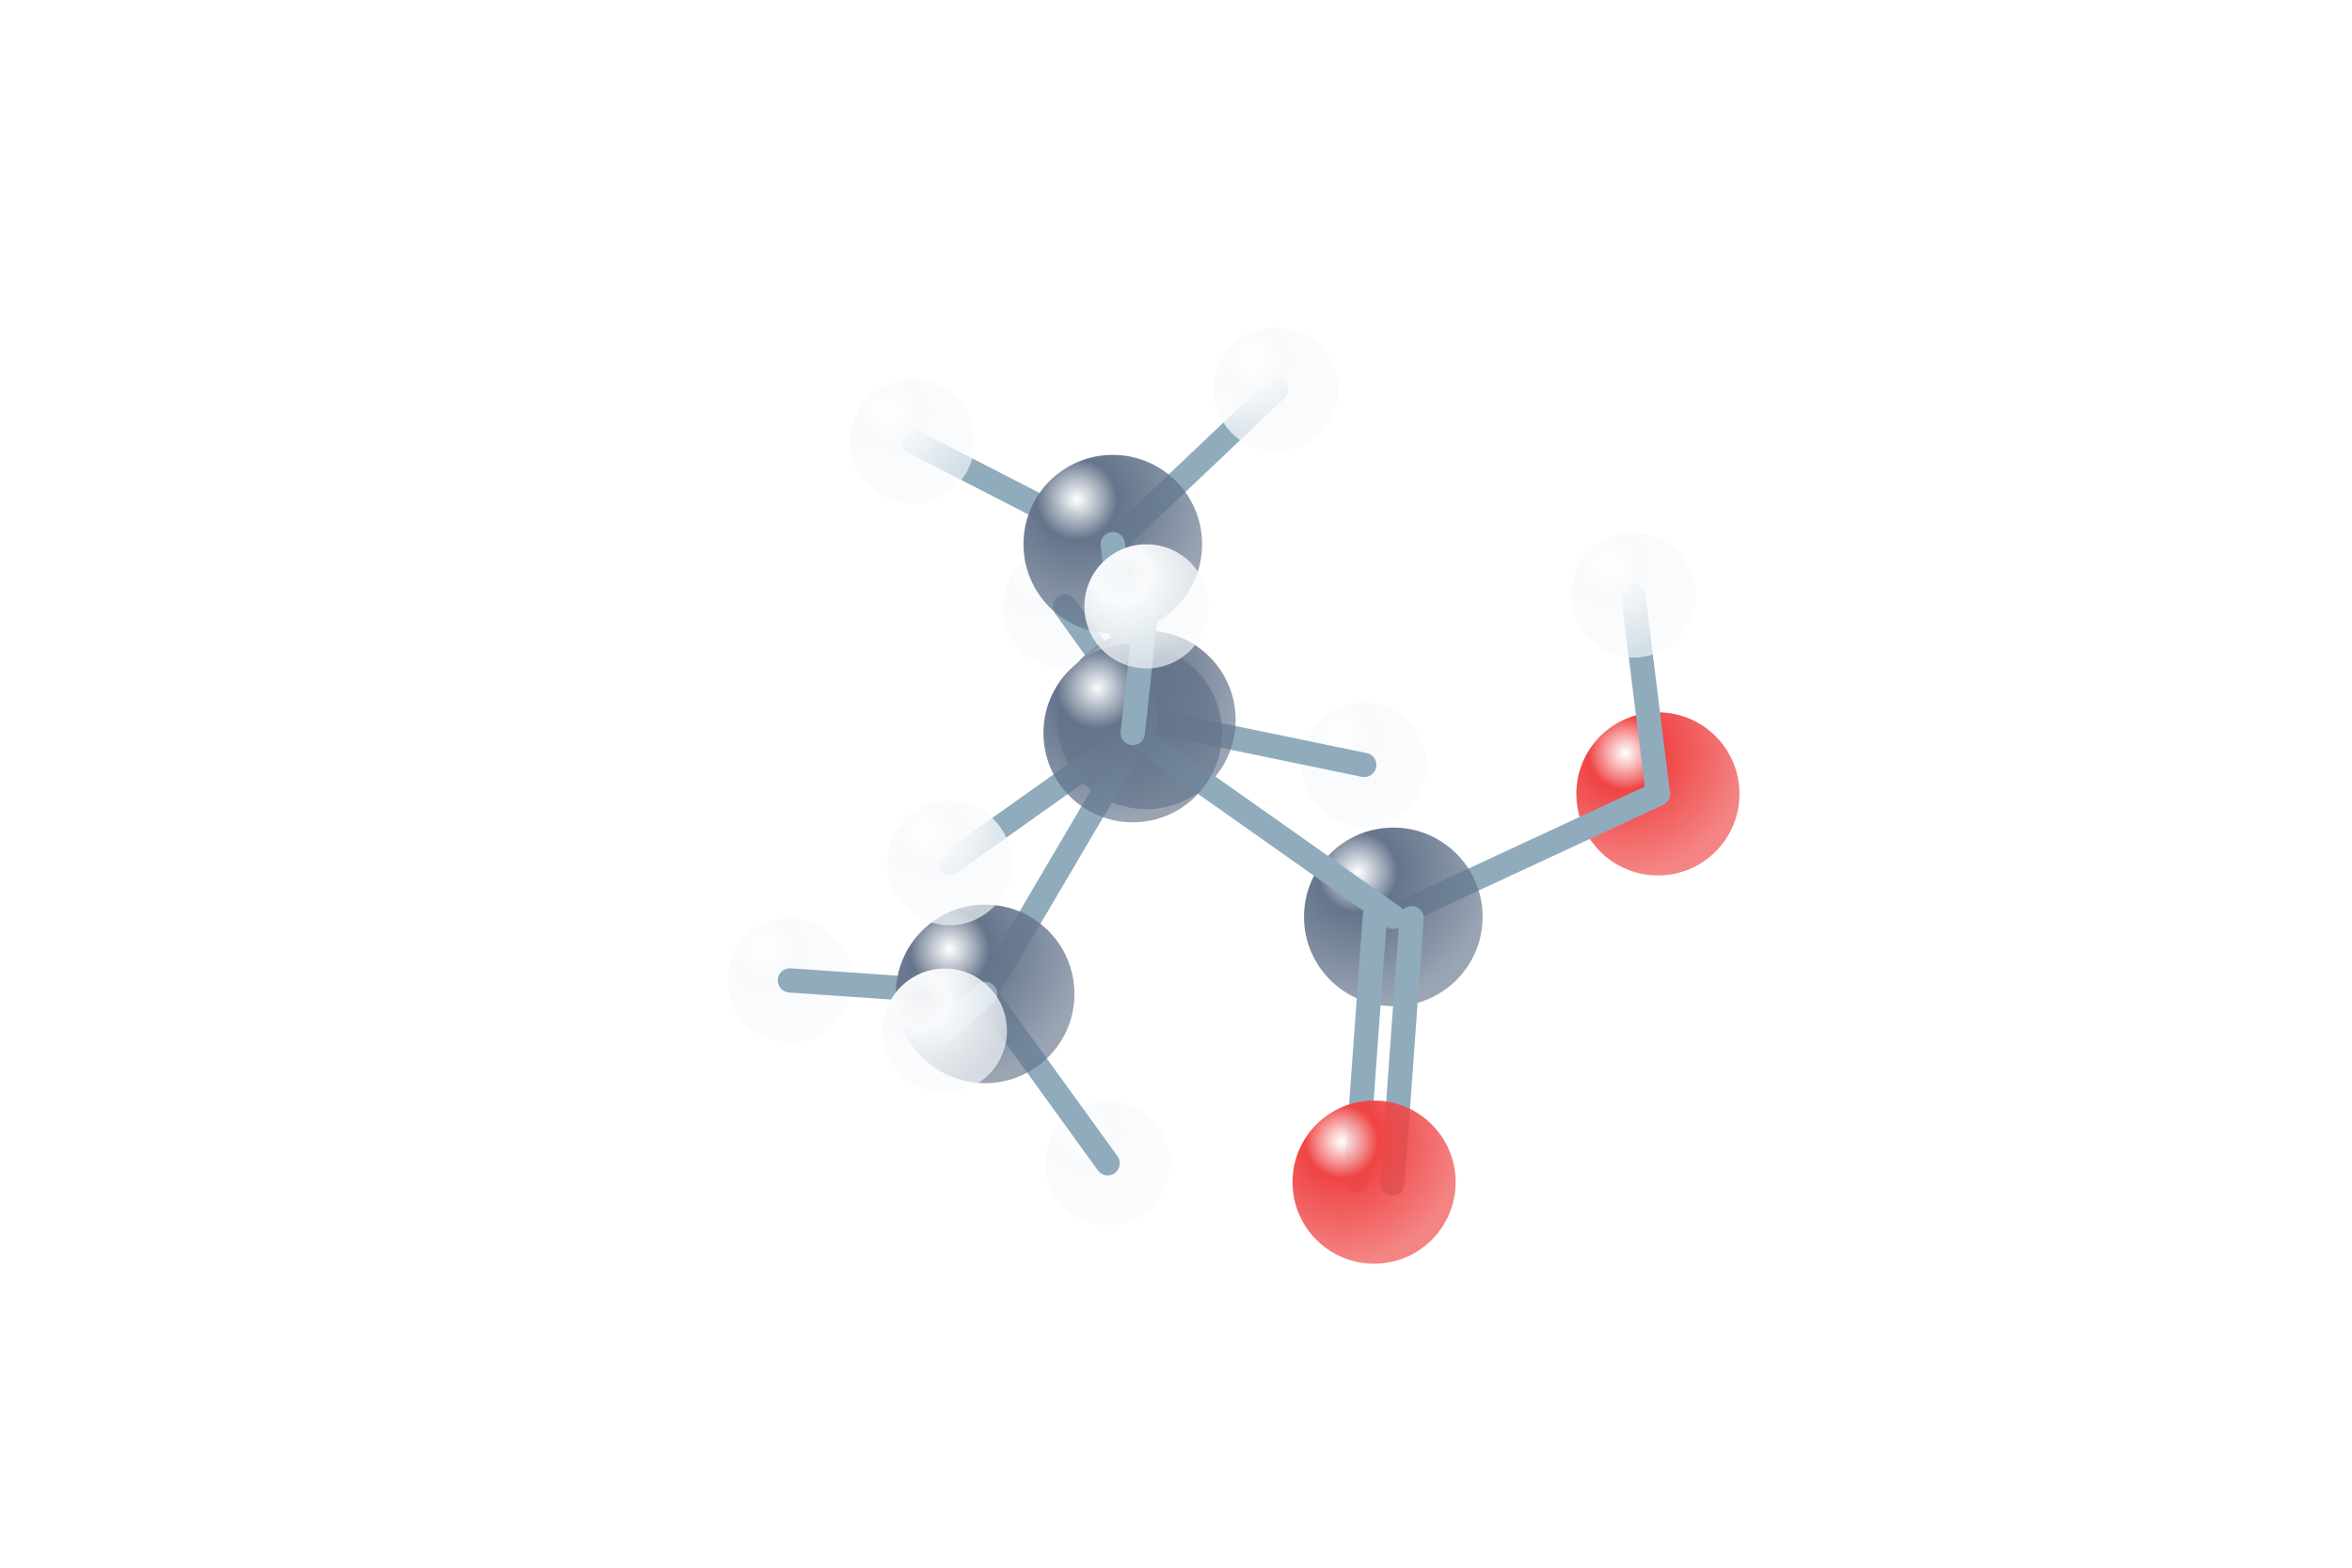
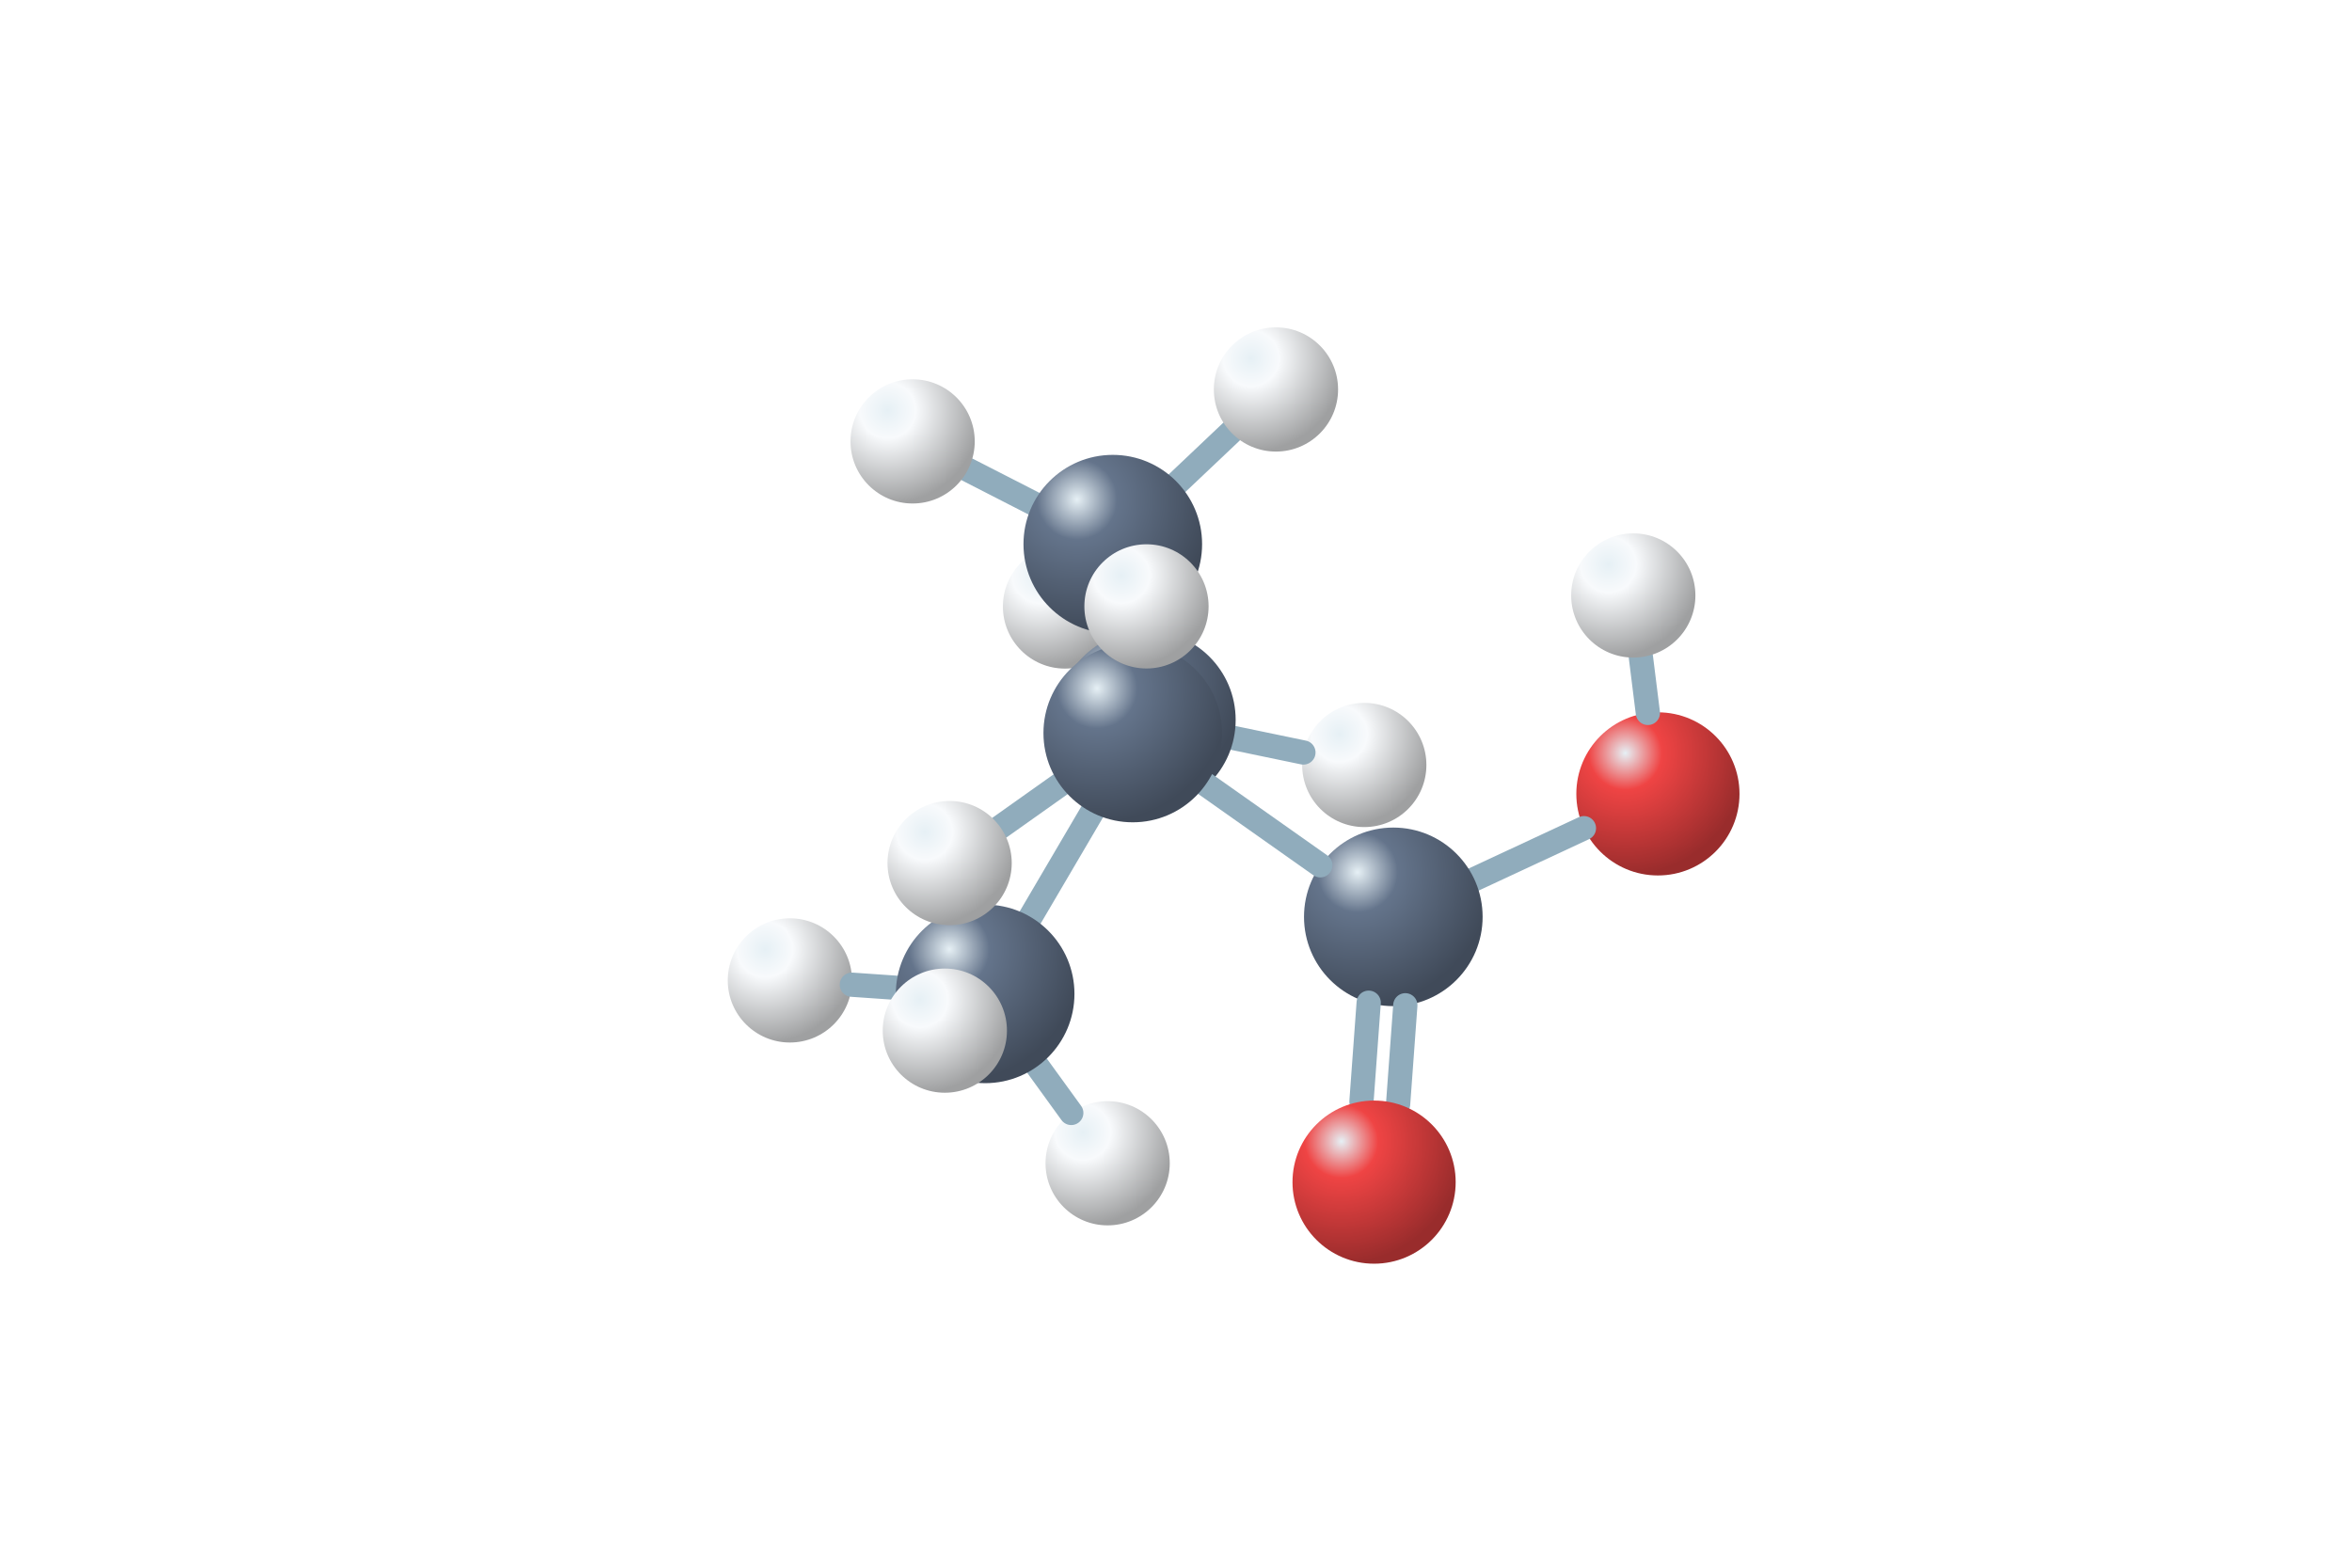
<svg xmlns="http://www.w3.org/2000/svg" viewBox="0 0 192 128">
  <defs>
    <radialGradient id="C" cx="30%" cy="25%" r="75%">
-       <stop stop-color="#fff" stop-opacity=".9" />
+       <stop stop-color="#e6f0f5" />
      <stop offset=".3" stop-color="#64748b" />
-       <stop offset="1" stop-color="#64748b" stop-opacity=".65" />
+       <stop offset="1" stop-color="#404a59" />
    </radialGradient>
    <radialGradient id="O" cx="30%" cy="25%" r="75%">
-       <stop stop-color="#fff" stop-opacity=".9" />
+       <stop stop-color="#e6f0f5" />
      <stop offset=".3" stop-color="#ef4444" />
-       <stop offset="1" stop-color="#ef4444" stop-opacity=".65" />
+       <stop offset="1" stop-color="#992c2c" />
    </radialGradient>
    <radialGradient id="H" cx="30%" cy="25%" r="75%">
-       <stop stop-color="#fff" stop-opacity=".9" />
+       <stop stop-color="#e6f0f5" />
      <stop offset=".3" stop-color="#f8fafc" />
-       <stop offset="1" stop-color="#f8fafc" stop-opacity=".65" />
+       <stop offset="1" stop-color="#9fa0a1" />
    </radialGradient>
  </defs>
  <circle cx="86.94" cy="49.52" r="5.07" fill="url(#H)" />
-   <path d="M93.58 58.78L86.94 49.52" stroke="#90acbc" stroke-width="1.98" stroke-linecap="round" />
  <circle cx="64.48" cy="80.05" r="5.07" fill="url(#H)" />
  <circle cx="90.42" cy="94.98" r="5.07" fill="url(#H)" />
  <circle cx="111.37" cy="62.46" r="5.07" fill="url(#H)" />
-   <path d="M80.42 81.15L64.48 80.05" stroke="#90acbc" stroke-width="1.98" stroke-linecap="round" />
-   <path d="M93.58 58.78L111.37 62.46" stroke="#90acbc" stroke-width="1.98" stroke-linecap="round" />
-   <path d="M80.42 81.15L90.42 94.98" stroke="#90acbc" stroke-width="1.98" stroke-linecap="round" />
+   <path d="M73.15 80.65L69.54 80.4" stroke="#90acbc" stroke-width="1.98" stroke-linecap="round" />
+   <path d="M100.72 60.26L106.4 61.44" stroke="#90acbc" stroke-width="1.98" stroke-linecap="round" />
+   <path d="M84.69 87.06L87.45 90.87" stroke="#90acbc" stroke-width="1.98" stroke-linecap="round" />
  <circle cx="93.58" cy="58.78" r="7.29" fill="url(#C)" />
-   <path d="M80.42 81.15L93.58 58.78" stroke="#90acbc" stroke-width="1.98" stroke-linecap="round" />
+   <path d="M84.12 74.87L89.88 65.06" stroke="#90acbc" stroke-width="1.98" stroke-linecap="round" />
  <circle cx="80.42" cy="81.15" r="7.29" fill="url(#C)" />
-   <path d="M93.58 58.78L90.84 44.43" stroke="#90acbc" stroke-width="1.98" stroke-linecap="round" />
-   <path d="M80.42 81.15L77.13 84.15" stroke="#90acbc" stroke-width="1.98" stroke-linecap="round" />
+   <path d="M92.21 51.62L92.21 51.59" stroke="#90acbc" stroke-width="1.98" stroke-linecap="round" />
  <circle cx="77.13" cy="84.15" r="5.07" fill="url(#H)" />
-   <path d="M90.84 44.43L74.5 36.04" stroke="#90acbc" stroke-width="1.98" stroke-linecap="round" />
-   <path d="M90.84 44.43L104.16 31.8" stroke="#90acbc" stroke-width="1.98" stroke-linecap="round" />
+   <path d="M84.36 41.1L79.01 38.36" stroke="#90acbc" stroke-width="1.98" stroke-linecap="round" />
+   <path d="M96.13 39.41L100.48 35.29" stroke="#90acbc" stroke-width="1.98" stroke-linecap="round" />
  <circle cx="74.5" cy="36.04" r="5.07" fill="url(#H)" />
  <circle cx="90.84" cy="44.43" r="7.29" fill="url(#C)" />
  <circle cx="104.16" cy="31.8" r="5.07" fill="url(#H)" />
-   <path d="M90.84 44.43L92.47 59.85" stroke="#90acbc" stroke-width="1.98" stroke-linecap="round" />
+   <path d="M91.61 51.68L91.71 52.6" stroke="#90acbc" stroke-width="1.98" stroke-linecap="round" />
  <circle cx="135.34" cy="64.82" r="6.66" fill="url(#O)" />
-   <path d="M135.34 64.82L133.33 48.62" stroke="#90acbc" stroke-width="1.98" stroke-linecap="round" />
-   <path d="M113.74 74.86L135.34 64.82" stroke="#90acbc" stroke-width="1.98" stroke-linecap="round" />
+   <path d="M134.52 58.21L133.95 53.65" stroke="#90acbc" stroke-width="1.98" stroke-linecap="round" />
+   <path d="M120.35 71.79L129.3 67.62" stroke="#90acbc" stroke-width="1.98" stroke-linecap="round" />
  <circle cx="133.33" cy="48.62" r="5.07" fill="url(#H)" />
  <circle cx="113.74" cy="74.86" r="7.29" fill="url(#C)" />
-   <path d="M92.47 59.85L113.74 74.86" stroke="#90acbc" stroke-width="1.98" stroke-linecap="round" />
-   <path d="M115.23 74.97L113.67 96.63" stroke="#90acbc" stroke-width="1.98" stroke-linecap="round" />
-   <path d="M112.24 74.75L110.67 96.41" stroke="#90acbc" stroke-width="1.98" stroke-linecap="round" />
-   <path d="M92.47 59.85L77.52 70.47" stroke="#90acbc" stroke-width="1.98" stroke-linecap="round" />
+   <path d="M98.43 64.05L107.78 70.65" stroke="#90acbc" stroke-width="1.98" stroke-linecap="round" />
+   <path d="M114.72 82.08L114.13 90.16" stroke="#90acbc" stroke-width="1.98" stroke-linecap="round" />
+   <path d="M111.73 81.87L111.14 89.94" stroke="#90acbc" stroke-width="1.98" stroke-linecap="round" />
+   <path d="M86.53 64.07L81.65 67.53" stroke="#90acbc" stroke-width="1.98" stroke-linecap="round" />
  <circle cx="92.47" cy="59.85" r="7.29" fill="url(#C)" />
  <circle cx="77.52" cy="70.47" r="5.07" fill="url(#H)" />
  <circle cx="112.17" cy="96.52" r="6.66" fill="url(#O)" />
-   <path d="M92.47 59.85L93.59 49.51" stroke="#90acbc" stroke-width="1.98" stroke-linecap="round" />
  <circle cx="93.59" cy="49.51" r="5.07" fill="url(#H)" />
</svg>
